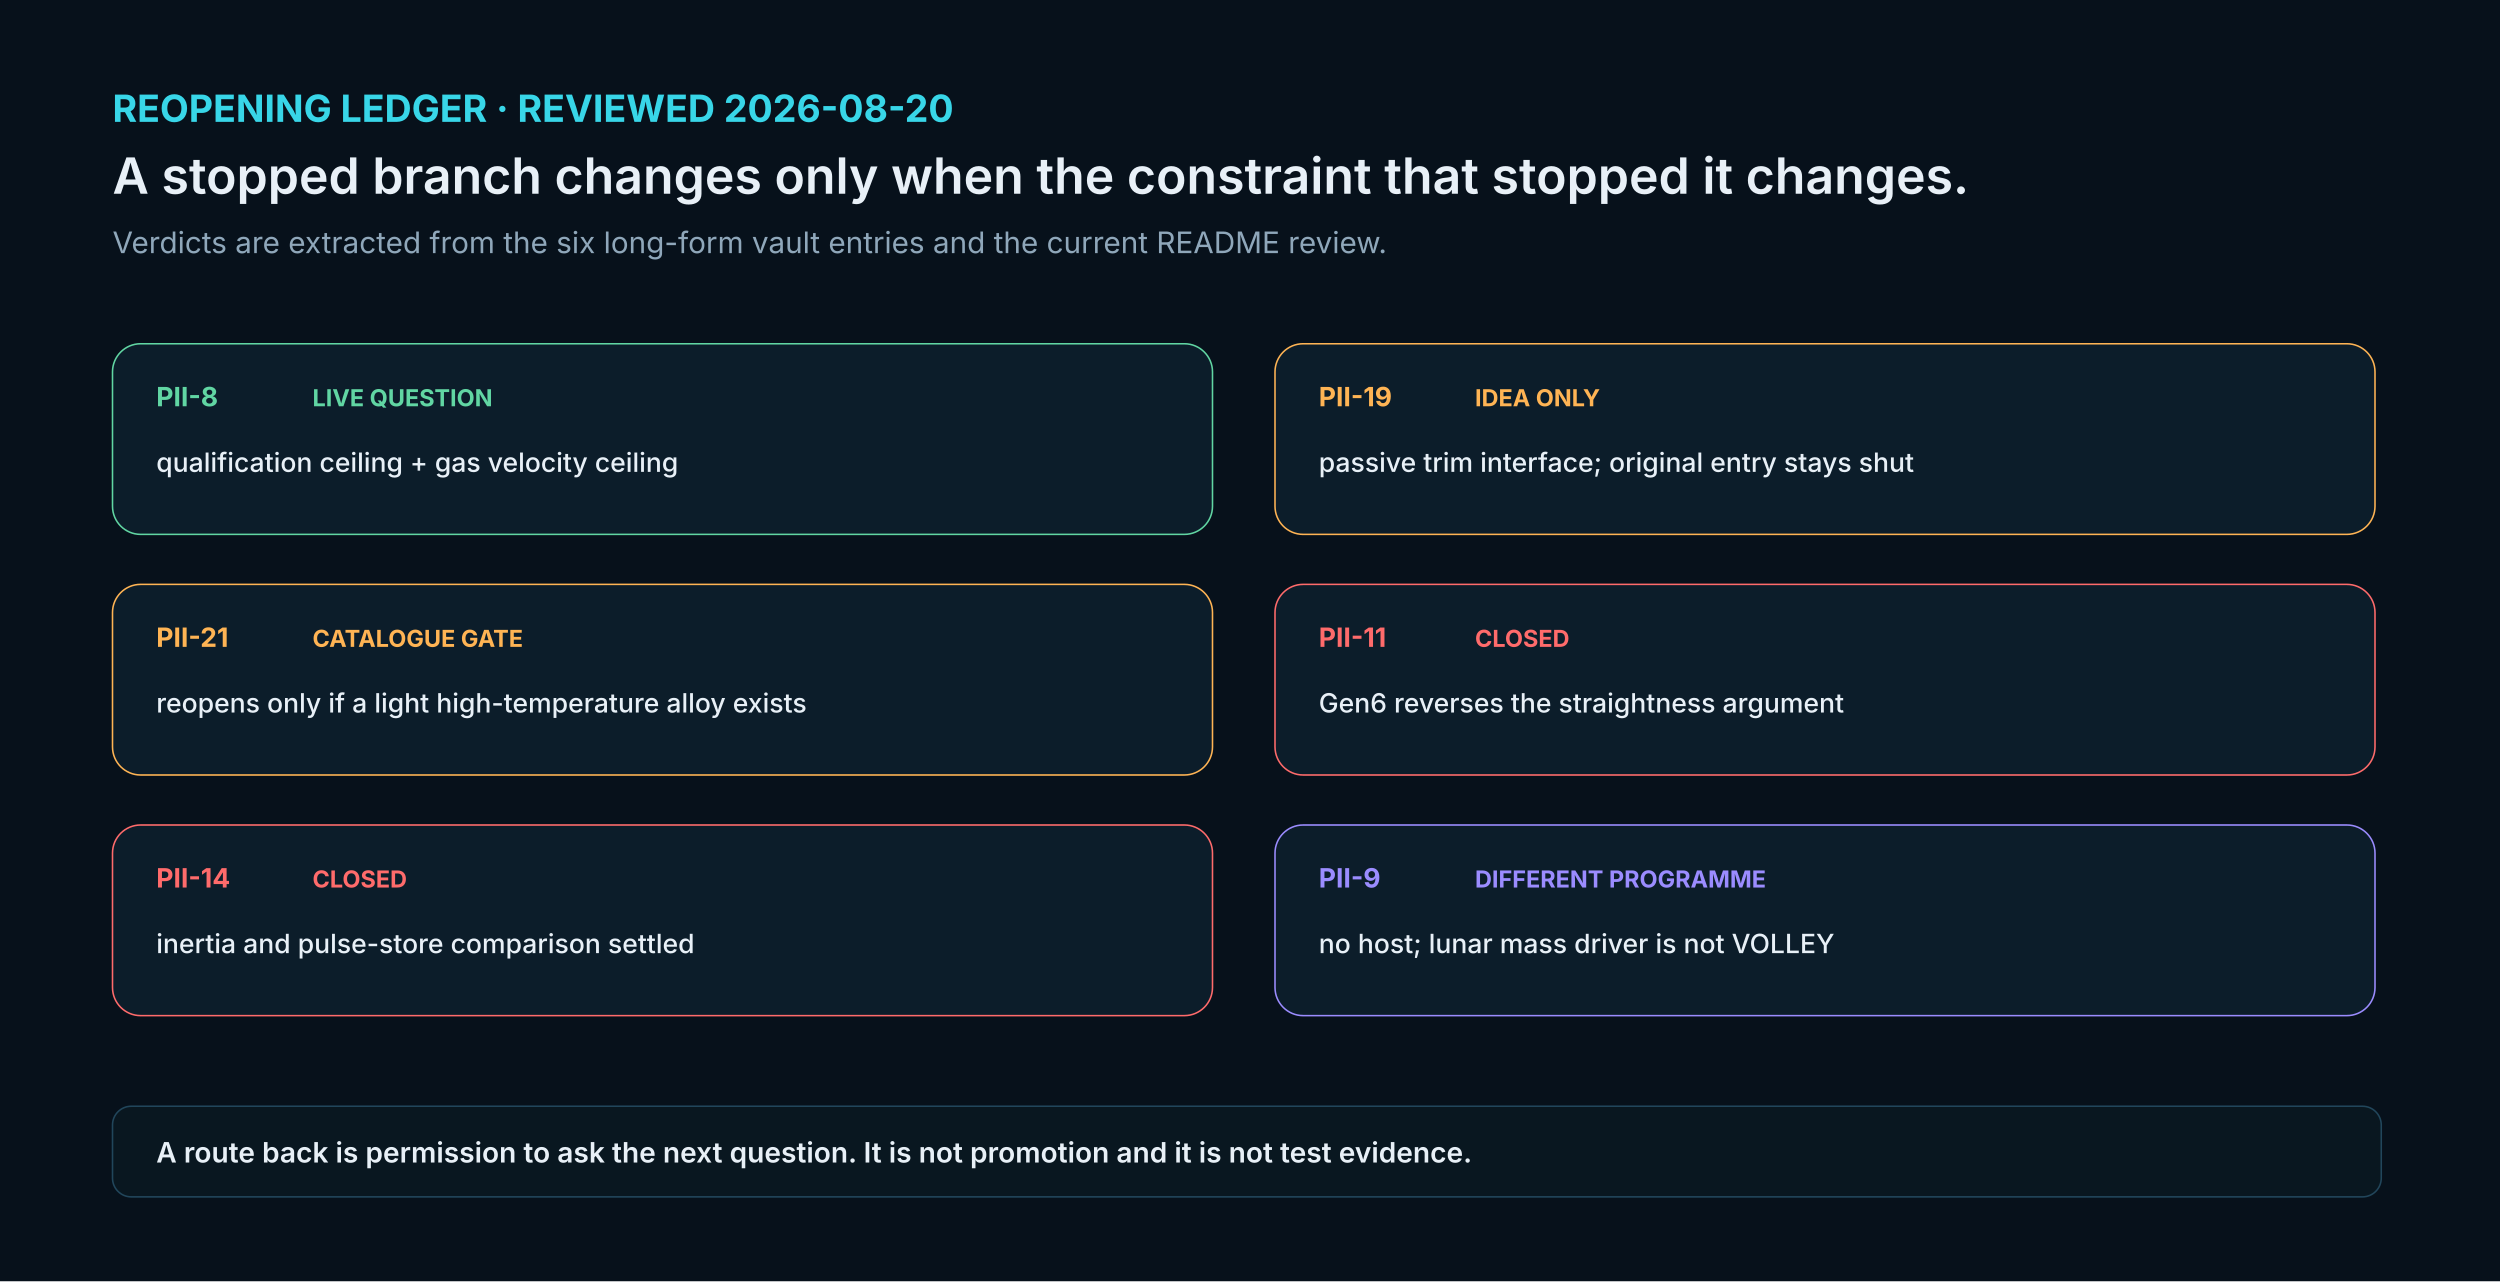
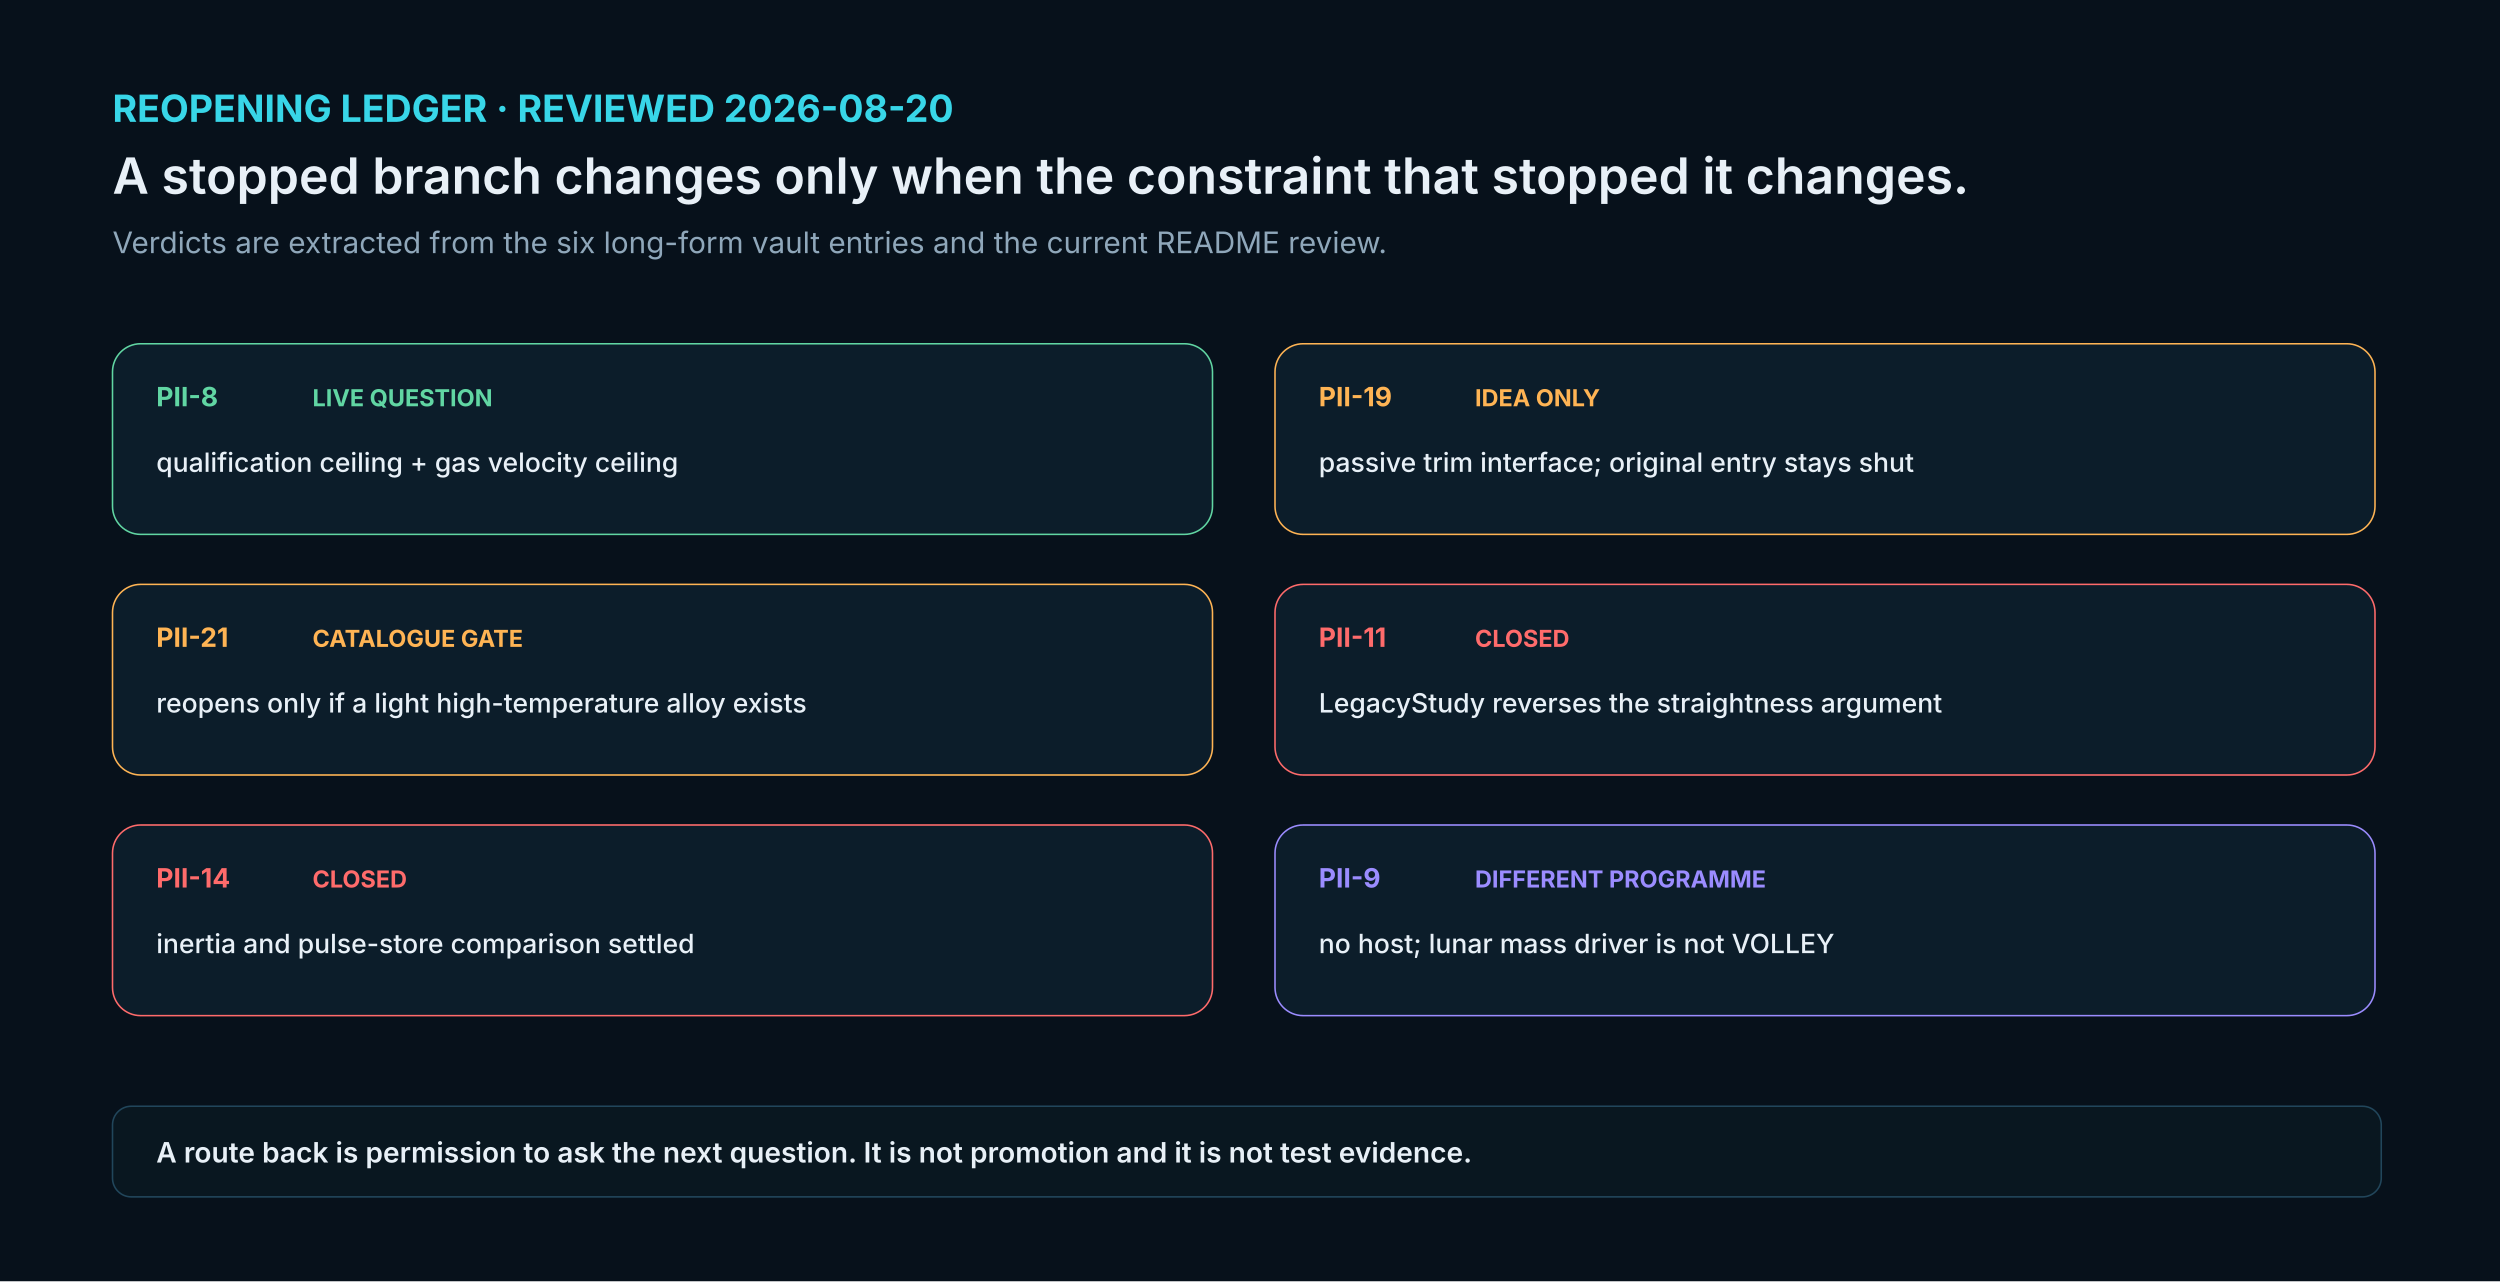
<svg xmlns="http://www.w3.org/2000/svg" width="1600" height="820" viewBox="0 0 1600 820">
  <rect width="1600" height="820" fill="#07111b" />
  <text x="72" y="78" fill="#38d6e8" font-family="Inter,Segoe UI,sans-serif" font-size="24" font-weight="700" text-anchor="start">REOPENING LEDGER · REVIEWED 2026-08-20</text>
  <text x="72" y="124" fill="#e8f0f7" font-family="Inter,Segoe UI,sans-serif" font-size="32" font-weight="600" text-anchor="start">A stopped branch changes only when the constraint that stopped it changes.</text>
  <text x="72" y="162" fill="#8fa7ba" font-family="Inter,Segoe UI,sans-serif" font-size="19" font-weight="400" text-anchor="start">Verdicts are extracted from the six long-form vault entries and the current README review.</text>
  <rect x="72" y="220" width="704" height="122" rx="18" fill="#0c1d2a" stroke="#61d6a3" />
  <text x="100" y="260" fill="#61d6a3" font-family="Inter,Segoe UI,sans-serif" font-size="17" font-weight="750" text-anchor="start">PII-8</text>
  <text x="200" y="260" fill="#61d6a3" font-family="Inter,Segoe UI,sans-serif" font-size="15" font-weight="700" text-anchor="start">LIVE QUESTION</text>
  <text x="100" y="302" fill="#e8f0f7" font-family="Inter,Segoe UI,sans-serif" font-size="17" font-weight="550" text-anchor="start">qualification ceiling + gas velocity ceiling</text>
  <rect x="816" y="220" width="704" height="122" rx="18" fill="#0c1d2a" stroke="#ffb454" />
  <text x="844" y="260" fill="#ffb454" font-family="Inter,Segoe UI,sans-serif" font-size="17" font-weight="750" text-anchor="start">PII-19</text>
  <text x="944" y="260" fill="#ffb454" font-family="Inter,Segoe UI,sans-serif" font-size="15" font-weight="700" text-anchor="start">IDEA ONLY</text>
  <text x="844" y="302" fill="#e8f0f7" font-family="Inter,Segoe UI,sans-serif" font-size="17" font-weight="550" text-anchor="start">passive trim interface; original entry stays shut</text>
  <rect x="72" y="374" width="704" height="122" rx="18" fill="#0c1d2a" stroke="#ffb454" />
  <text x="100" y="414" fill="#ffb454" font-family="Inter,Segoe UI,sans-serif" font-size="17" font-weight="750" text-anchor="start">PII-21</text>
  <text x="200" y="414" fill="#ffb454" font-family="Inter,Segoe UI,sans-serif" font-size="15" font-weight="700" text-anchor="start">CATALOGUE GATE</text>
  <text x="100" y="456" fill="#e8f0f7" font-family="Inter,Segoe UI,sans-serif" font-size="17" font-weight="550" text-anchor="start">reopens only if a light high-temperature alloy exists</text>
  <rect x="816" y="374" width="704" height="122" rx="18" fill="#0c1d2a" stroke="#ff6b6b" />
  <text x="844" y="414" fill="#ff6b6b" font-family="Inter,Segoe UI,sans-serif" font-size="17" font-weight="750" text-anchor="start">PII-11</text>
  <text x="944" y="414" fill="#ff6b6b" font-family="Inter,Segoe UI,sans-serif" font-size="15" font-weight="700" text-anchor="start">CLOSED</text>
-   <text x="844" y="456" fill="#e8f0f7" font-family="Inter,Segoe UI,sans-serif" font-size="17" font-weight="550" text-anchor="start">Gen6 reverses the straightness argument</text>
+   <text x="844" y="456" fill="#e8f0f7" font-family="Inter,Segoe UI,sans-serif" font-size="17" font-weight="550" text-anchor="start">LegacyStudy reverses the straightness argument</text>
  <rect x="72" y="528" width="704" height="122" rx="18" fill="#0c1d2a" stroke="#ff6b6b" />
  <text x="100" y="568" fill="#ff6b6b" font-family="Inter,Segoe UI,sans-serif" font-size="17" font-weight="750" text-anchor="start">PII-14</text>
  <text x="200" y="568" fill="#ff6b6b" font-family="Inter,Segoe UI,sans-serif" font-size="15" font-weight="700" text-anchor="start">CLOSED</text>
  <text x="100" y="610" fill="#e8f0f7" font-family="Inter,Segoe UI,sans-serif" font-size="17" font-weight="550" text-anchor="start">inertia and pulse-store comparison settled</text>
  <rect x="816" y="528" width="704" height="122" rx="18" fill="#0c1d2a" stroke="#9b8cff" />
  <text x="844" y="568" fill="#9b8cff" font-family="Inter,Segoe UI,sans-serif" font-size="17" font-weight="750" text-anchor="start">PII-9</text>
  <text x="944" y="568" fill="#9b8cff" font-family="Inter,Segoe UI,sans-serif" font-size="15" font-weight="700" text-anchor="start">DIFFERENT PROGRAMME</text>
  <text x="844" y="610" fill="#e8f0f7" font-family="Inter,Segoe UI,sans-serif" font-size="17" font-weight="550" text-anchor="start">no host; lunar mass driver is not VOLLEY</text>
  <rect x="72" y="708" width="1452" height="58" rx="12" fill="#091720" stroke="#21465b" />
  <text x="100" y="744" fill="#e8f0f7" font-family="Inter,Segoe UI,sans-serif" font-size="18" font-weight="600" text-anchor="start">A route back is permission to ask the next question. It is not promotion and it is not test evidence.</text>
</svg>
